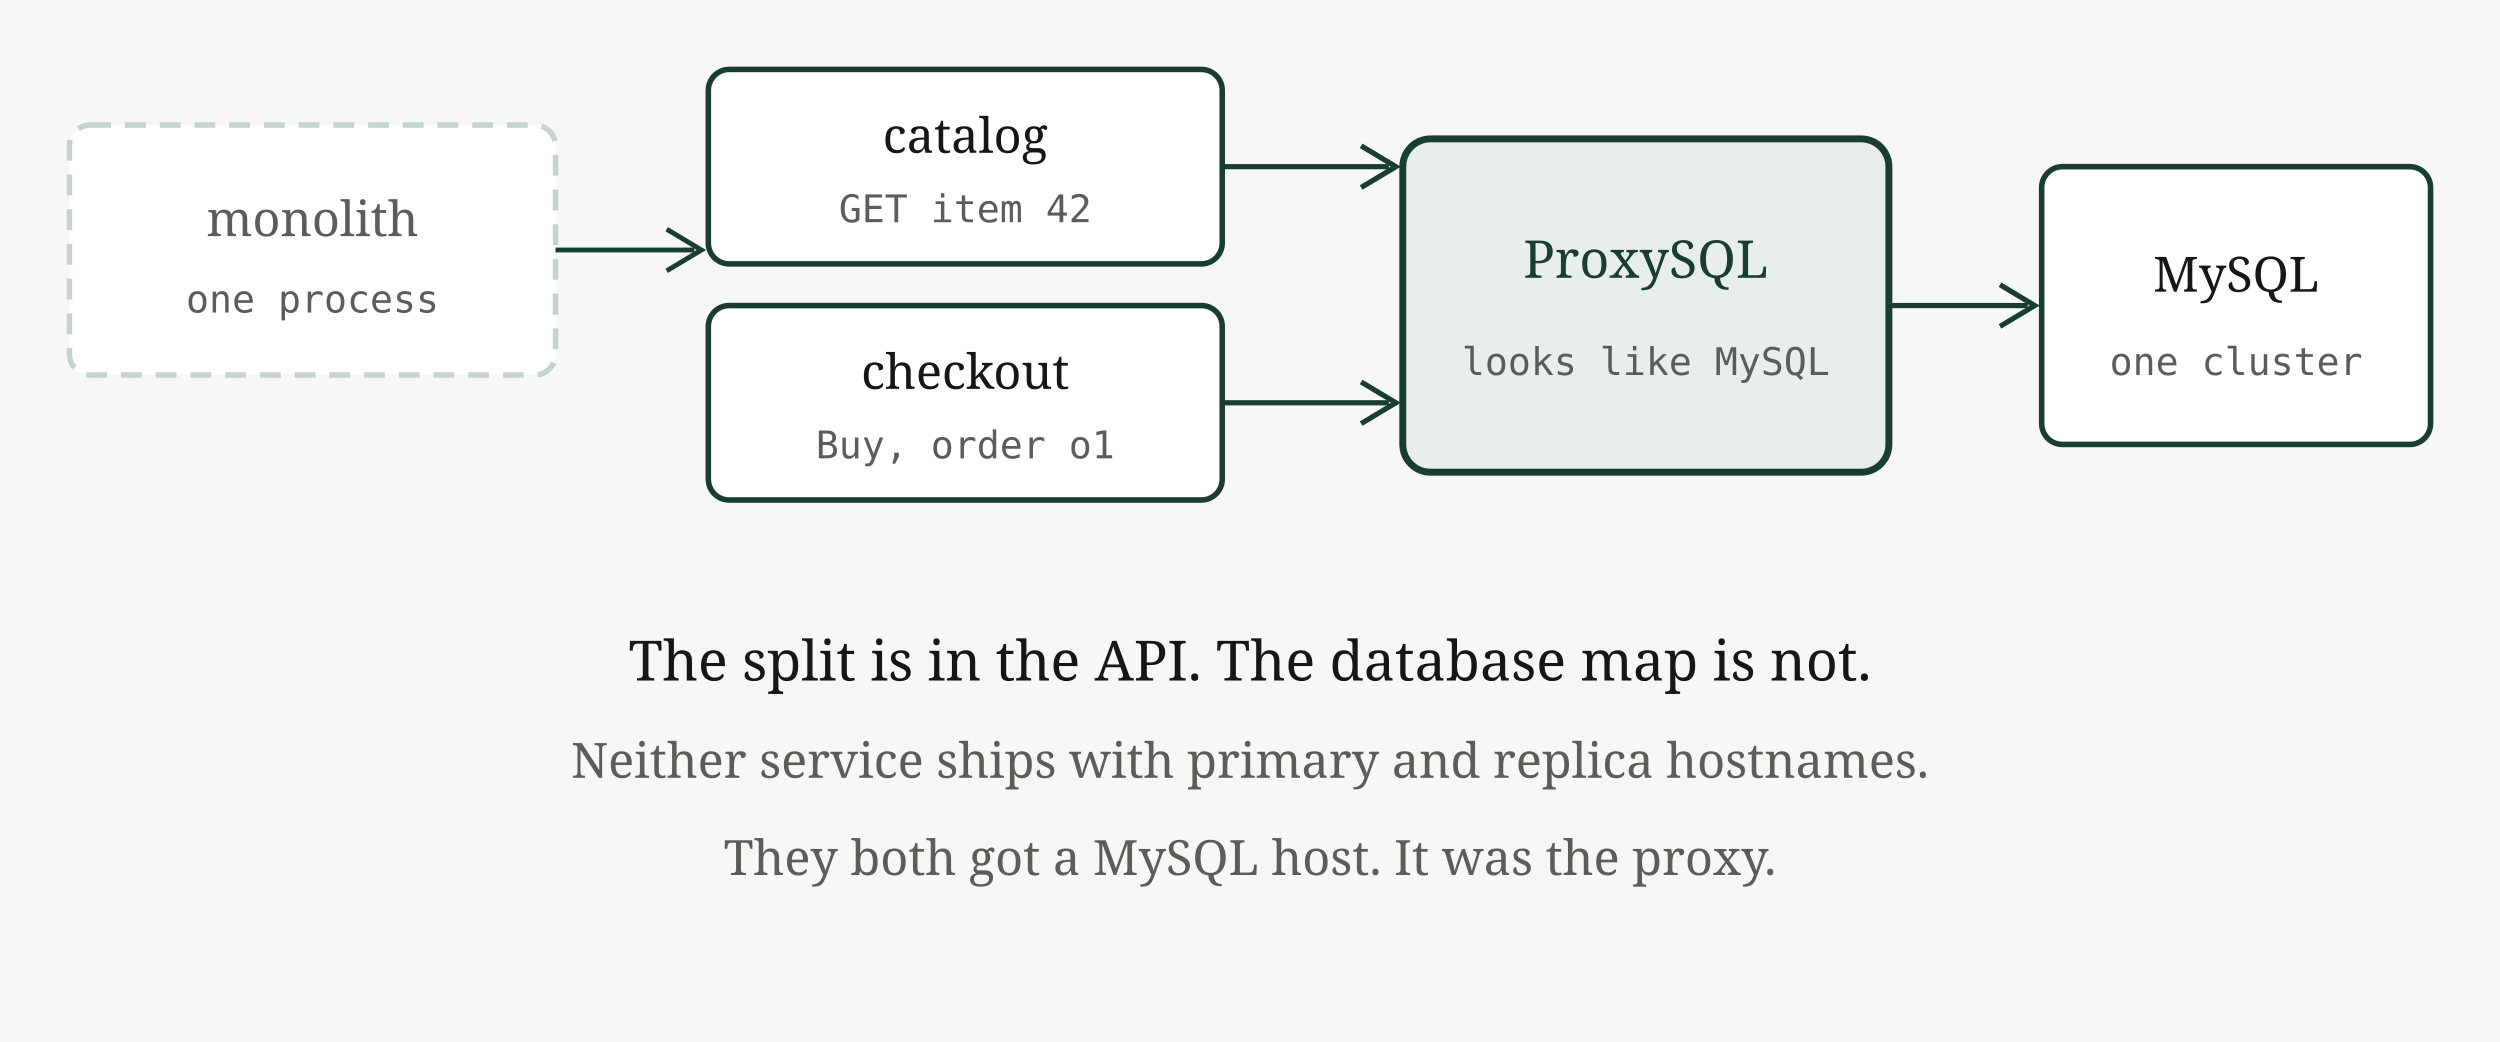
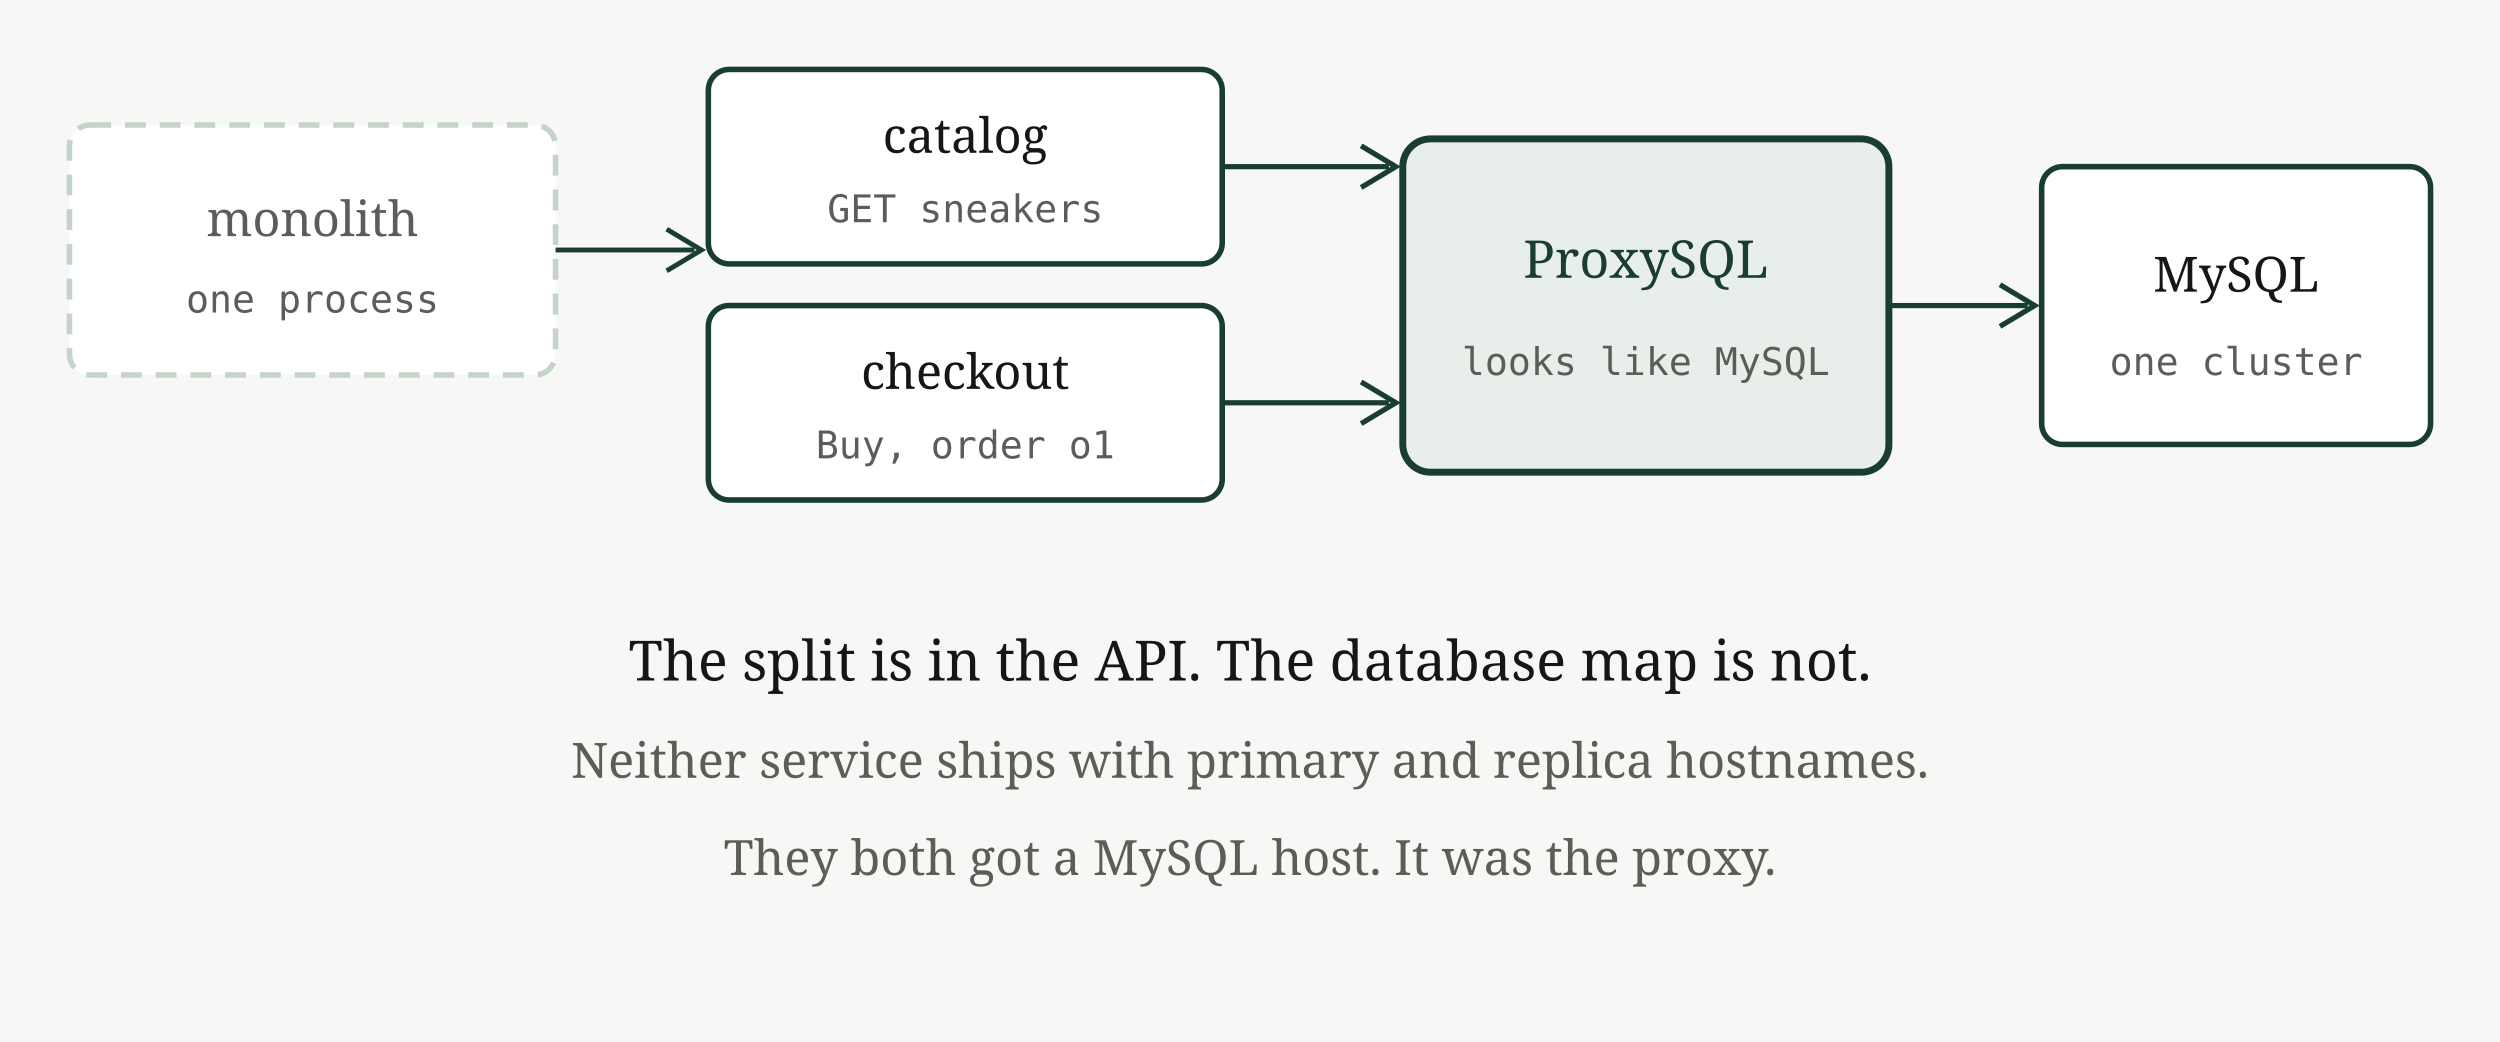
<svg xmlns="http://www.w3.org/2000/svg" viewBox="0 0 720 300" width="720" height="300" role="img">
  <rect width="720" height="300" fill="#F7F7F5" />
  <rect x="20" y="36" width="140" height="72" rx="6" fill="#FFFFFF" stroke="#C5D4CB" stroke-width="1.6" stroke-dasharray="6 4" />
  <text x="90" y="68" text-anchor="middle" font-family="Georgia, serif" font-size="14" fill="#5C5C59">monolith</text>
  <text x="90" y="90" text-anchor="middle" font-family="ui-monospace, monospace" font-size="11" fill="#5C5C59">one process</text>
  <path d="M160 72 H200" stroke="#1A3D32" stroke-width="1.4" />
  <path d="M192 66 L202 72 L192 78" fill="none" stroke="#1A3D32" stroke-width="1.4" />
  <rect x="204" y="20" width="148" height="56" rx="6" fill="#FFFFFF" stroke="#1A3D32" stroke-width="1.6" />
  <text x="278" y="44" text-anchor="middle" font-family="Georgia, serif" font-size="14" fill="#161616">catalog</text>
-   <text x="278" y="64" text-anchor="middle" font-family="ui-monospace, monospace" font-size="11" fill="#5C5C59">GET item 42</text>
+   <text x="278" y="64" text-anchor="middle" font-family="ui-monospace, monospace" font-size="11" fill="#5C5C59">GET sneakers</text>
  <rect x="204" y="88" width="148" height="56" rx="6" fill="#FFFFFF" stroke="#1A3D32" stroke-width="1.6" />
  <text x="278" y="112" text-anchor="middle" font-family="Georgia, serif" font-size="14" fill="#161616">checkout</text>
  <text x="278" y="132" text-anchor="middle" font-family="ui-monospace, monospace" font-size="11" fill="#5C5C59">Buy, order o1</text>
  <path d="M352 48 H400" stroke="#1A3D32" stroke-width="1.5" />
  <path d="M392 42 L402 48 L392 54" fill="none" stroke="#1A3D32" stroke-width="1.5" />
  <path d="M352 116 H400" stroke="#1A3D32" stroke-width="1.5" />
  <path d="M392 110 L402 116 L392 122" fill="none" stroke="#1A3D32" stroke-width="1.5" />
  <rect x="404" y="40" width="140" height="96" rx="8" fill="#E8EFEA" stroke="#1A3D32" stroke-width="2" />
  <text x="474" y="80" text-anchor="middle" font-family="Georgia, serif" font-size="15" fill="#1A3D32">ProxySQL</text>
  <text x="474" y="108" text-anchor="middle" font-family="ui-monospace, monospace" font-size="11" fill="#5C5C59">looks like MySQL</text>
  <path d="M544 88 H584" stroke="#1A3D32" stroke-width="1.5" />
  <path d="M576 82 L586 88 L576 94" fill="none" stroke="#1A3D32" stroke-width="1.5" />
  <rect x="588" y="48" width="112" height="80" rx="6" fill="#FFFFFF" stroke="#1A3D32" stroke-width="1.6" />
  <text x="644" y="84" text-anchor="middle" font-family="Georgia, serif" font-size="14" fill="#161616">MySQL</text>
  <text x="644" y="108" text-anchor="middle" font-family="ui-monospace, monospace" font-size="11" fill="#5C5C59">one cluster</text>
  <text x="360" y="196" text-anchor="middle" font-family="Georgia, serif" font-size="16" fill="#161616">The split is in the API. The database map is not.</text>
  <text x="360" y="224" text-anchor="middle" font-family="Georgia, serif" font-size="14" fill="#5C5C59">Neither service ships with primary and replica hostnames.</text>
  <text x="360" y="252" text-anchor="middle" font-family="Georgia, serif" font-size="14" fill="#5C5C59">They both got a MySQL host. It was the proxy.</text>
</svg>
